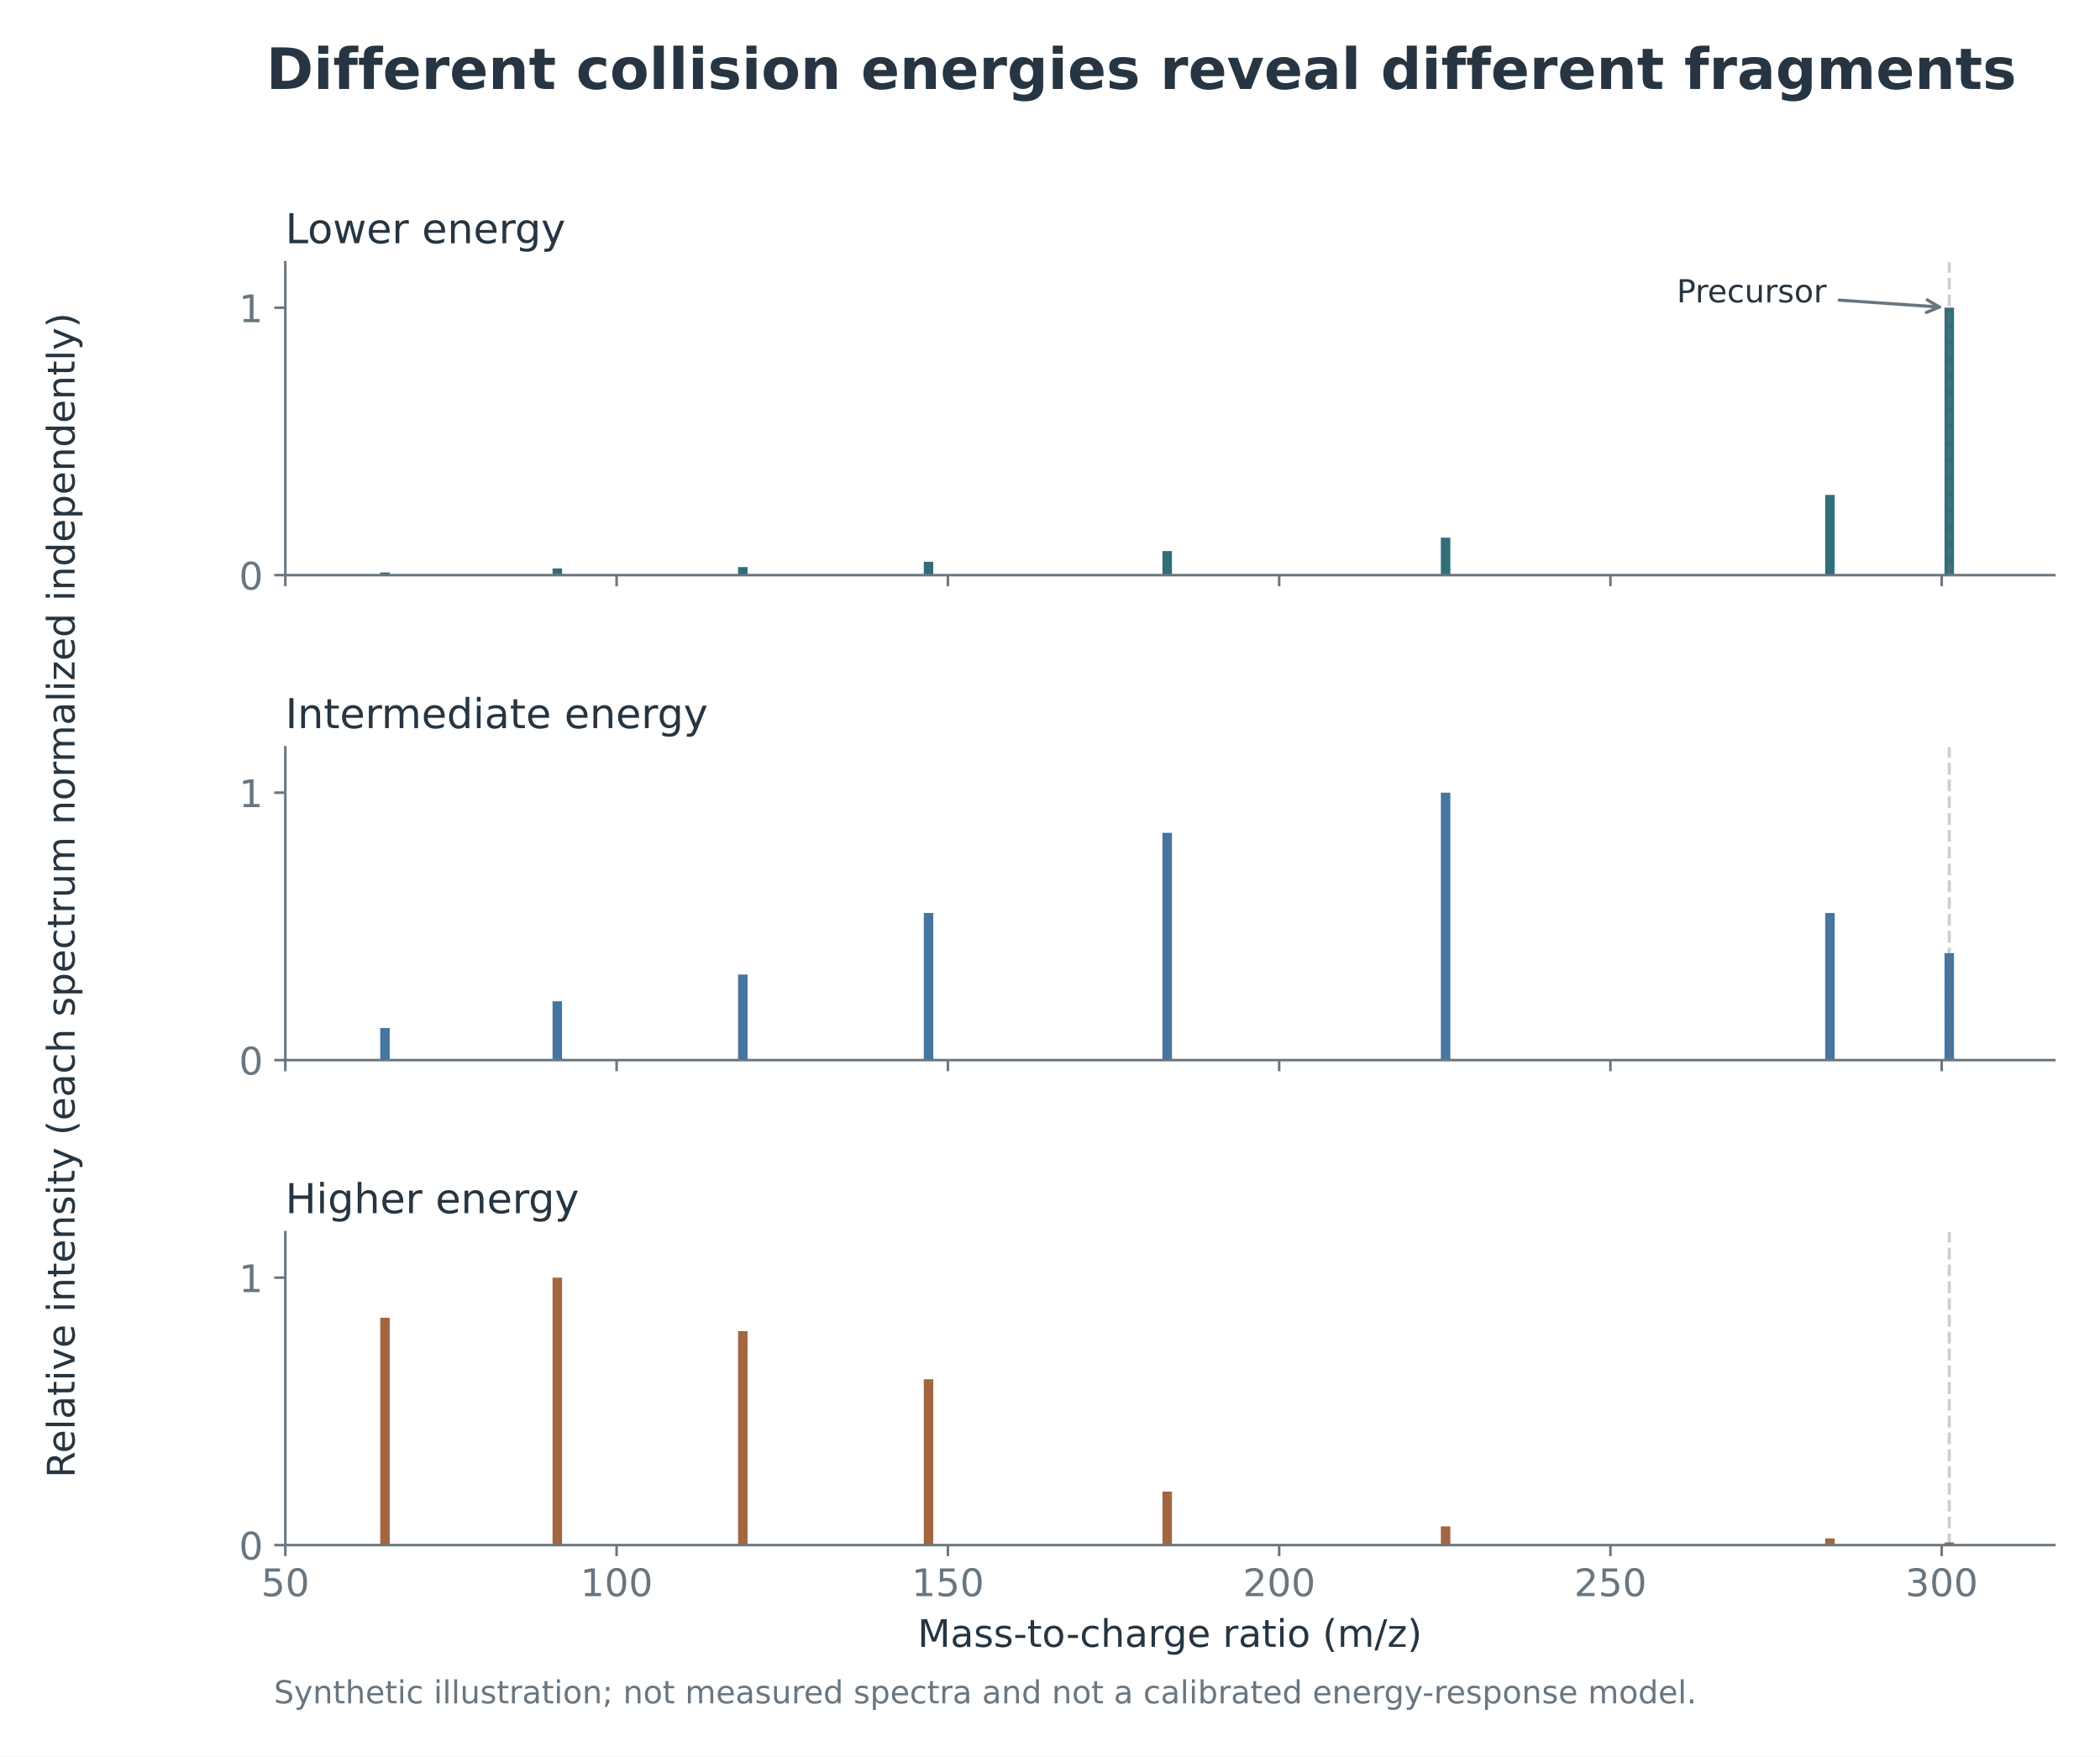
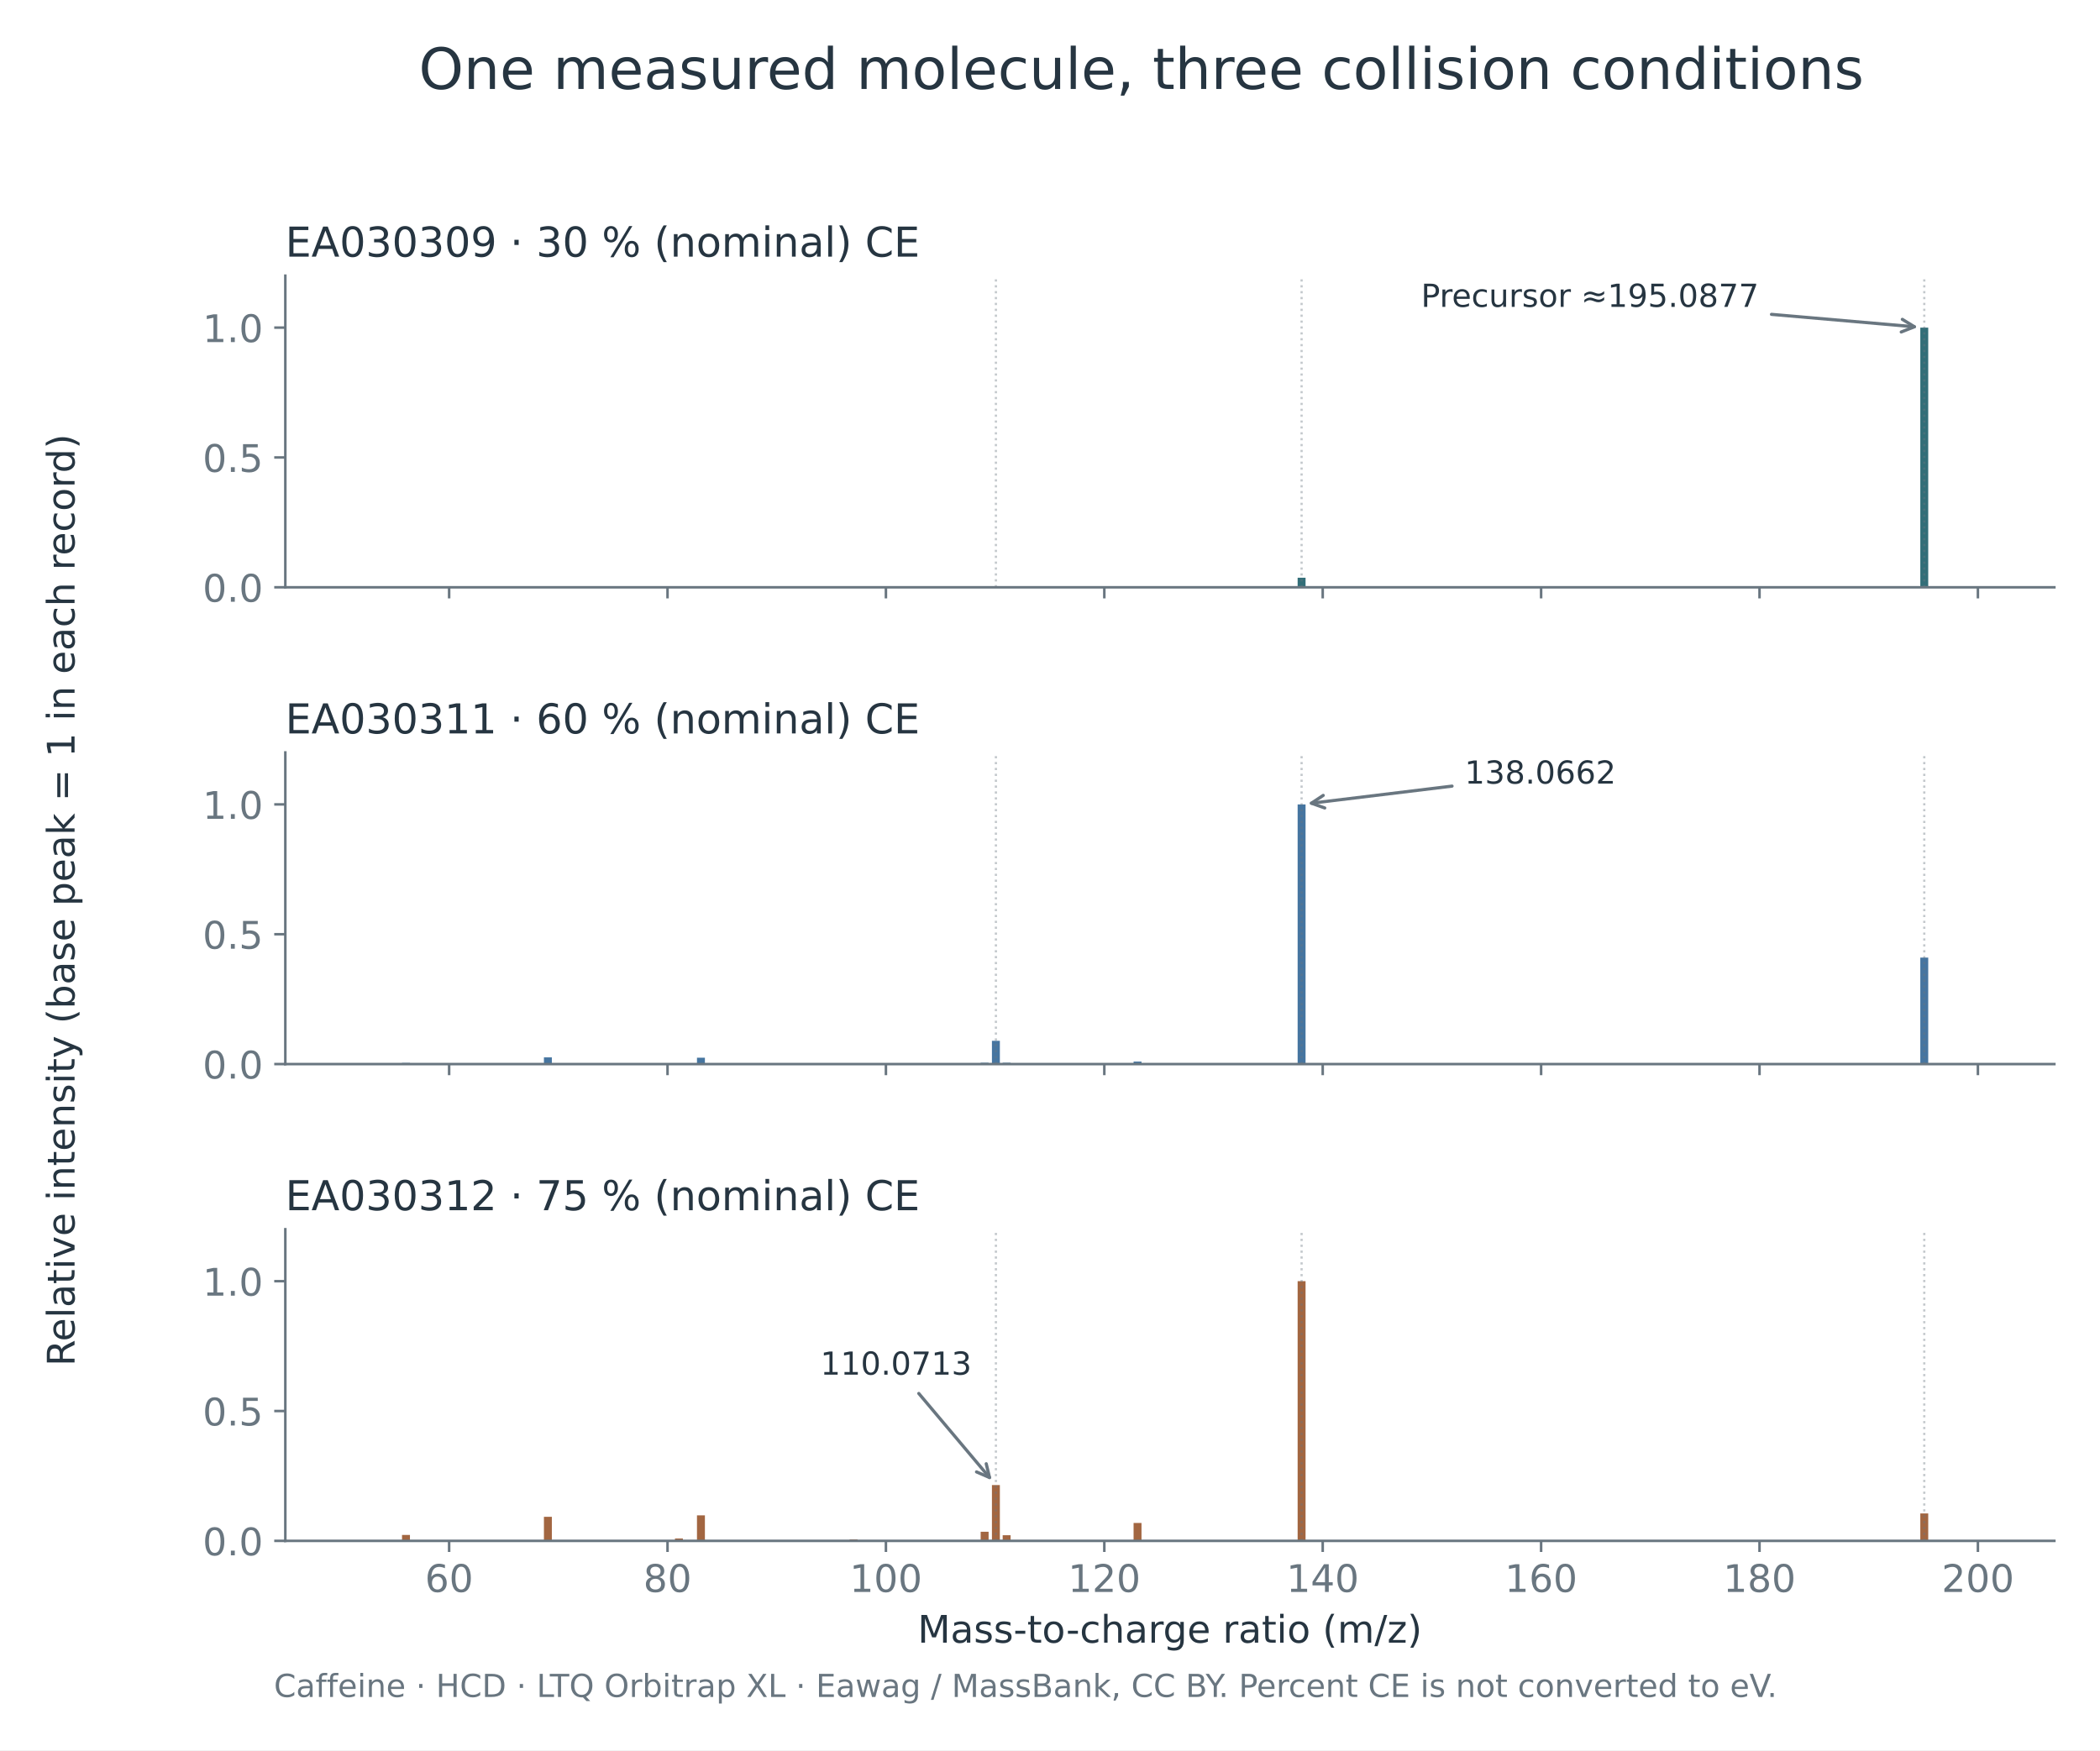
- <svg xmlns="http://www.w3.org/2000/svg" xmlns:xlink="http://www.w3.org/1999/xlink" width="662.4pt" height="554.174pt" viewBox="0 0 662.4 554.174" version="1.1">
+ <svg xmlns="http://www.w3.org/2000/svg" xmlns:xlink="http://www.w3.org/1999/xlink" width="662.4pt" height="552.194pt" viewBox="0 0 662.4 552.194" version="1.1">
  <defs>
    <style type="text/css">*{stroke-linejoin: round; stroke-linecap: butt}</style>
  </defs>
  <g id="figure_1">
    <g id="patch_1">
-       <path d="M 0 554.174 L 662.4 554.174 L 662.4 0 L 0 0 z " style="fill: #ffffff" />
+       <path d="M 0 552.194 L 662.4 552.194 L 662.4 0 L 0 0 z " style="fill: #ffffff" />
    </g>
    <g id="axes_1">
      <g id="patch_2">
-         <path d="M 90 181.438 L 648 181.438 L 648 82.728 L 90 82.728 z " style="fill: #ffffff" />
+         <path d="M 90 185.293 L 648 185.293 L 648 86.976 L 90 86.976 z " style="fill: #ffffff" />
      </g>
      <g id="matplotlib.axis_1">
        <g id="xtick_1">
          <g id="line2d_1">
            <defs>
-               <path id="m4b626ac005" d="M 0 0 L 0 3.5 " style="stroke: #697680; stroke-width: 0.8" />
+               <path id="mb71572cd0f" d="M 0 0 L 0 3.5 " style="stroke: #697680; stroke-width: 0.8" />
            </defs>
            <g>
-               <use xlink:href="#m4b626ac005" x="90" y="181.438" style="fill: #697680; stroke: #697680; stroke-width: 0.8" />
+               <use xlink:href="#mb71572cd0f" x="141.667" y="185.293" style="fill: #697680; stroke: #697680; stroke-width: 0.8" />
            </g>
          </g>
        </g>
        <g id="xtick_2">
          <g id="line2d_2">
            <g>
-               <use xlink:href="#m4b626ac005" x="194.494" y="181.438" style="fill: #697680; stroke: #697680; stroke-width: 0.8" />
+               <use xlink:href="#mb71572cd0f" x="210.556" y="185.293" style="fill: #697680; stroke: #697680; stroke-width: 0.8" />
            </g>
          </g>
        </g>
        <g id="xtick_3">
          <g id="line2d_3">
            <g>
-               <use xlink:href="#m4b626ac005" x="298.989" y="181.438" style="fill: #697680; stroke: #697680; stroke-width: 0.8" />
+               <use xlink:href="#mb71572cd0f" x="279.444" y="185.293" style="fill: #697680; stroke: #697680; stroke-width: 0.8" />
            </g>
          </g>
        </g>
        <g id="xtick_4">
          <g id="line2d_4">
            <g>
-               <use xlink:href="#m4b626ac005" x="403.483" y="181.438" style="fill: #697680; stroke: #697680; stroke-width: 0.8" />
+               <use xlink:href="#mb71572cd0f" x="348.333" y="185.293" style="fill: #697680; stroke: #697680; stroke-width: 0.8" />
            </g>
          </g>
        </g>
        <g id="xtick_5">
          <g id="line2d_5">
            <g>
-               <use xlink:href="#m4b626ac005" x="507.978" y="181.438" style="fill: #697680; stroke: #697680; stroke-width: 0.8" />
+               <use xlink:href="#mb71572cd0f" x="417.222" y="185.293" style="fill: #697680; stroke: #697680; stroke-width: 0.8" />
            </g>
          </g>
        </g>
        <g id="xtick_6">
          <g id="line2d_6">
            <g>
-               <use xlink:href="#m4b626ac005" x="612.472" y="181.438" style="fill: #697680; stroke: #697680; stroke-width: 0.8" />
+               <use xlink:href="#mb71572cd0f" x="486.111" y="185.293" style="fill: #697680; stroke: #697680; stroke-width: 0.8" />
+             </g>
+           </g>
+         </g>
+         <g id="xtick_7">
+           <g id="line2d_7">
+             <g>
+               <use xlink:href="#mb71572cd0f" x="555" y="185.293" style="fill: #697680; stroke: #697680; stroke-width: 0.8" />
+             </g>
+           </g>
+         </g>
+         <g id="xtick_8">
+           <g id="line2d_8">
+             <g>
+               <use xlink:href="#mb71572cd0f" x="623.889" y="185.293" style="fill: #697680; stroke: #697680; stroke-width: 0.8" />
            </g>
          </g>
        </g>
      </g>
      <g id="matplotlib.axis_2">
        <g id="ytick_1">
-           <g id="line2d_7">
+           <g id="line2d_9">
            <defs>
-               <path id="m50d3389487" d="M 0 0 L -3.5 0 " style="stroke: #697680; stroke-width: 0.8" />
+               <path id="mede7a6a76d" d="M 0 0 L -3.5 0 " style="stroke: #697680; stroke-width: 0.8" />
            </defs>
            <g>
-               <use xlink:href="#m50d3389487" x="90" y="181.438" style="fill: #697680; stroke: #697680; stroke-width: 0.8" />
+               <use xlink:href="#mede7a6a76d" x="90" y="185.293" style="fill: #697680; stroke: #697680; stroke-width: 0.8" />
            </g>
          </g>
          <g id="text_1">
-             <text style="font-size: 12px; font-family: 'DejaVu Sans'; text-anchor: end; fill: #697680" x="83" y="185.997" transform="rotate(-0 83 185.9968)">0</text>
+             <text style="font-size: 12px; font-family: 'DejaVu Sans'; text-anchor: end; fill: #697680" x="83" y="189.852" transform="rotate(-0 83 189.8518)">0.0</text>
          </g>
        </g>
        <g id="ytick_2">
-           <g id="line2d_8">
-             <g>
-               <use xlink:href="#m50d3389487" x="90" y="97.071" style="fill: #697680; stroke: #697680; stroke-width: 0.8" />
+           <g id="line2d_10">
+             <g>
+               <use xlink:href="#mede7a6a76d" x="90" y="144.328" style="fill: #697680; stroke: #697680; stroke-width: 0.8" />
            </g>
          </g>
          <g id="text_2">
-             <text style="font-size: 12px; font-family: 'DejaVu Sans'; text-anchor: end; fill: #697680" x="83" y="101.629" transform="rotate(-0 83 101.6291)">1</text>
+             <text style="font-size: 12px; font-family: 'DejaVu Sans'; text-anchor: end; fill: #697680" x="83" y="148.886" transform="rotate(-0 83 148.8863)">0.5</text>
+           </g>
+         </g>
+         <g id="ytick_3">
+           <g id="line2d_11">
+             <g>
+               <use xlink:href="#mede7a6a76d" x="90" y="103.362" style="fill: #697680; stroke: #697680; stroke-width: 0.8" />
+             </g>
+           </g>
+           <g id="text_3">
+             <text style="font-size: 12px; font-family: 'DejaVu Sans'; text-anchor: end; fill: #697680" x="83" y="107.921" transform="rotate(-0 83 107.9208)">1.0</text>
          </g>
        </g>
      </g>
      <g id="LineCollection_1">
-         <path d="M 121.432 181.438 L 121.432 180.595 " clip-path="url(#p27bd51d059)" style="fill: none; stroke: #326e78; stroke-width: 3" />
-         <path d="M 175.79 181.438 L 175.79 179.329 " clip-path="url(#p27bd51d059)" style="fill: none; stroke: #326e78; stroke-width: 3" />
-         <path d="M 234.307 181.438 L 234.307 178.907 " clip-path="url(#p27bd51d059)" style="fill: none; stroke: #326e78; stroke-width: 3" />
-         <path d="M 292.886 181.438 L 292.886 177.22 " clip-path="url(#p27bd51d059)" style="fill: none; stroke: #326e78; stroke-width: 3" />
-         <path d="M 368.164 181.438 L 368.164 173.845 " clip-path="url(#p27bd51d059)" style="fill: none; stroke: #326e78; stroke-width: 3" />
-         <path d="M 455.981 181.438 L 455.981 169.627 " clip-path="url(#p27bd51d059)" style="fill: none; stroke: #326e78; stroke-width: 3" />
-         <path d="M 577.216 181.438 L 577.216 156.128 " clip-path="url(#p27bd51d059)" style="fill: none; stroke: #326e78; stroke-width: 3" />
-         <path d="M 614.854 181.438 L 614.854 97.071 " clip-path="url(#p27bd51d059)" style="fill: none; stroke: #326e78; stroke-width: 3" />
-       </g>
-       <g id="line2d_9">
-         <path d="M 614.854 181.438 L 614.854 82.728 " clip-path="url(#p27bd51d059)" style="fill: none; stroke-dasharray: 3.7,1.6; stroke-dashoffset: 0; stroke: #697680; stroke-opacity: 0.35" />
+         <path d="M 410.561 185.293 L 410.561 182.268 " clip-path="url(#pfa5a21b426)" style="fill: none; stroke: #326e78; stroke-width: 2.5" />
+         <path d="M 606.969 185.293 L 606.969 103.362 " clip-path="url(#pfa5a21b426)" style="fill: none; stroke: #326e78; stroke-width: 2.5" />
+       </g>
+       <g id="line2d_12">
+         <path d="M 314.134 185.293 L 314.134 86.976 " clip-path="url(#pfa5a21b426)" style="fill: none; stroke-dasharray: 0.7,1.155; stroke-dashoffset: 0; stroke: #697680; stroke-opacity: 0.4; stroke-width: 0.7" />
+       </g>
+       <g id="line2d_13">
+         <path d="M 410.561 185.293 L 410.561 86.976 " clip-path="url(#pfa5a21b426)" style="fill: none; stroke-dasharray: 0.7,1.155; stroke-dashoffset: 0; stroke: #697680; stroke-opacity: 0.4; stroke-width: 0.7" />
+       </g>
+       <g id="line2d_14">
+         <path d="M 606.969 185.293 L 606.969 86.976 " clip-path="url(#pfa5a21b426)" style="fill: none; stroke-dasharray: 0.7,1.155; stroke-dashoffset: 0; stroke: #697680; stroke-opacity: 0.4; stroke-width: 0.7" />
      </g>
      <g id="patch_3">
-         <path d="M 90 181.438 L 90 82.728 " style="fill: none; stroke: #697680; stroke-width: 0.8; stroke-linejoin: miter; stroke-linecap: square" />
+         <path d="M 90 185.293 L 90 86.976 " style="fill: none; stroke: #697680; stroke-width: 0.8; stroke-linejoin: miter; stroke-linecap: square" />
      </g>
      <g id="patch_4">
-         <path d="M 90 181.438 L 648 181.438 " style="fill: none; stroke: #697680; stroke-width: 0.8; stroke-linejoin: miter; stroke-linecap: square" />
+         <path d="M 90 185.293 L 648 185.293 " style="fill: none; stroke: #697680; stroke-width: 0.8; stroke-linejoin: miter; stroke-linecap: square" />
      </g>
      <g id="patch_5">
-         <path d="M 580.152 94.685 Q 596.505 95.809 611.744 96.857 " style="fill: none; stroke: #697680; stroke-linecap: round" />
-         <path d="M 607.89 94.587 L 611.744 96.857 L 607.616 98.578 " style="fill: none; stroke: #697680; stroke-linecap: round" />
-       </g>
-       <g id="text_3">
-         <text style="font-size: 10px; font-family: 'DejaVu Sans'; text-anchor: start; fill: #263541" x="528.876" y="95.383" transform="rotate(-0 528.8764 95.38316)">Precursor</text>
+         <path d="M 558.775 99.18 Q 581.876 101.185 603.863 103.093 " style="fill: none; stroke: #697680; stroke-linecap: round" />
+         <path d="M 600.051 100.754 L 603.863 103.093 L 599.706 104.739 " style="fill: none; stroke: #697680; stroke-linecap: round" />
      </g>
      <g id="text_4">
-         <text style="font-size: 13px; font-family: 'DejaVu Sans'; text-anchor: start; fill: #263541" x="90" y="76.728" transform="rotate(-0 90 76.728)">Lower energy</text>
+         <text style="font-size: 10px; font-family: 'DejaVu Sans'; text-anchor: start; fill: #263541" x="448.222" y="96.808" transform="rotate(-0 448.2222 96.80772)">Precursor ≈195.0877</text>
+       </g>
+       <g id="text_5">
+         <text style="font-size: 13px; font-family: 'DejaVu Sans'; text-anchor: start; fill: #263541" x="90" y="80.976" transform="rotate(-0 90 80.976)">EA030309 · 30 % (nominal) CE</text>
      </g>
    </g>
    <g id="axes_2">
      <g id="patch_6">
-         <path d="M 90 334.439 L 648 334.439 L 648 235.729 L 90 235.729 z " style="fill: #ffffff" />
+         <path d="M 90 335.719 L 648 335.719 L 648 237.401 L 90 237.401 z " style="fill: #ffffff" />
      </g>
      <g id="matplotlib.axis_3">
-         <g id="xtick_7">
-           <g id="line2d_10">
-             <g>
-               <use xlink:href="#m4b626ac005" x="90" y="334.439" style="fill: #697680; stroke: #697680; stroke-width: 0.8" />
-             </g>
-           </g>
-         </g>
-         <g id="xtick_8">
-           <g id="line2d_11">
-             <g>
-               <use xlink:href="#m4b626ac005" x="194.494" y="334.439" style="fill: #697680; stroke: #697680; stroke-width: 0.8" />
-             </g>
-           </g>
-         </g>
        <g id="xtick_9">
-           <g id="line2d_12">
-             <g>
-               <use xlink:href="#m4b626ac005" x="298.989" y="334.439" style="fill: #697680; stroke: #697680; stroke-width: 0.8" />
+           <g id="line2d_15">
+             <g>
+               <use xlink:href="#mb71572cd0f" x="141.667" y="335.719" style="fill: #697680; stroke: #697680; stroke-width: 0.8" />
            </g>
          </g>
        </g>
        <g id="xtick_10">
-           <g id="line2d_13">
-             <g>
-               <use xlink:href="#m4b626ac005" x="403.483" y="334.439" style="fill: #697680; stroke: #697680; stroke-width: 0.8" />
+           <g id="line2d_16">
+             <g>
+               <use xlink:href="#mb71572cd0f" x="210.556" y="335.719" style="fill: #697680; stroke: #697680; stroke-width: 0.8" />
            </g>
          </g>
        </g>
        <g id="xtick_11">
-           <g id="line2d_14">
-             <g>
-               <use xlink:href="#m4b626ac005" x="507.978" y="334.439" style="fill: #697680; stroke: #697680; stroke-width: 0.8" />
+           <g id="line2d_17">
+             <g>
+               <use xlink:href="#mb71572cd0f" x="279.444" y="335.719" style="fill: #697680; stroke: #697680; stroke-width: 0.8" />
            </g>
          </g>
        </g>
        <g id="xtick_12">
-           <g id="line2d_15">
-             <g>
-               <use xlink:href="#m4b626ac005" x="612.472" y="334.439" style="fill: #697680; stroke: #697680; stroke-width: 0.8" />
-             </g>
-           </g>
-         </g>
-       </g>
-       <g id="matplotlib.axis_4">
-         <g id="ytick_3">
-           <g id="line2d_16">
-             <g>
-               <use xlink:href="#m50d3389487" x="90" y="334.439" style="fill: #697680; stroke: #697680; stroke-width: 0.8" />
-             </g>
-           </g>
-           <g id="text_5">
-             <text style="font-size: 12px; font-family: 'DejaVu Sans'; text-anchor: end; fill: #697680" x="83" y="338.998" transform="rotate(-0 83 338.9977)">0</text>
-           </g>
-         </g>
-         <g id="ytick_4">
-           <g id="line2d_17">
-             <g>
-               <use xlink:href="#m50d3389487" x="90" y="250.071" style="fill: #697680; stroke: #697680; stroke-width: 0.8" />
-             </g>
-           </g>
-           <g id="text_6">
-             <text style="font-size: 12px; font-family: 'DejaVu Sans'; text-anchor: end; fill: #697680" x="83" y="254.63" transform="rotate(-0 83 254.63)">1</text>
-           </g>
-         </g>
-       </g>
-       <g id="LineCollection_2">
-         <path d="M 121.432 334.439 L 121.432 324.315 " clip-path="url(#pa63d6130bf)" style="fill: none; stroke: #4675a0; stroke-width: 3" />
-         <path d="M 175.79 334.439 L 175.79 315.878 " clip-path="url(#pa63d6130bf)" style="fill: none; stroke: #4675a0; stroke-width: 3" />
-         <path d="M 234.307 334.439 L 234.307 307.441 " clip-path="url(#pa63d6130bf)" style="fill: none; stroke: #4675a0; stroke-width: 3" />
-         <path d="M 292.886 334.439 L 292.886 288.037 " clip-path="url(#pa63d6130bf)" style="fill: none; stroke: #4675a0; stroke-width: 3" />
-         <path d="M 368.164 334.439 L 368.164 262.727 " clip-path="url(#pa63d6130bf)" style="fill: none; stroke: #4675a0; stroke-width: 3" />
-         <path d="M 455.981 334.439 L 455.981 250.071 " clip-path="url(#pa63d6130bf)" style="fill: none; stroke: #4675a0; stroke-width: 3" />
-         <path d="M 577.216 334.439 L 577.216 288.037 " clip-path="url(#pa63d6130bf)" style="fill: none; stroke: #4675a0; stroke-width: 3" />
-         <path d="M 614.854 334.439 L 614.854 300.692 " clip-path="url(#pa63d6130bf)" style="fill: none; stroke: #4675a0; stroke-width: 3" />
-       </g>
-       <g id="line2d_18">
-         <path d="M 614.854 334.439 L 614.854 235.729 " clip-path="url(#pa63d6130bf)" style="fill: none; stroke-dasharray: 3.7,1.6; stroke-dashoffset: 0; stroke: #697680; stroke-opacity: 0.35" />
-       </g>
-       <g id="patch_7">
-         <path d="M 90 334.439 L 90 235.729 " style="fill: none; stroke: #697680; stroke-width: 0.8; stroke-linejoin: miter; stroke-linecap: square" />
-       </g>
-       <g id="patch_8">
-         <path d="M 90 334.439 L 648 334.439 " style="fill: none; stroke: #697680; stroke-width: 0.8; stroke-linejoin: miter; stroke-linecap: square" />
-       </g>
-       <g id="text_7">
-         <text style="font-size: 13px; font-family: 'DejaVu Sans'; text-anchor: start; fill: #263541" x="90" y="229.729" transform="rotate(-0 90 229.7289)">Intermediate energy</text>
-       </g>
-     </g>
-     <g id="axes_3">
-       <g id="patch_9">
-         <path d="M 90 487.44 L 648 487.44 L 648 388.73 L 90 388.73 z " style="fill: #ffffff" />
-       </g>
-       <g id="matplotlib.axis_5">
+           <g id="line2d_18">
+             <g>
+               <use xlink:href="#mb71572cd0f" x="348.333" y="335.719" style="fill: #697680; stroke: #697680; stroke-width: 0.8" />
+             </g>
+           </g>
+         </g>
        <g id="xtick_13">
          <g id="line2d_19">
            <g>
-               <use xlink:href="#m4b626ac005" x="90" y="487.44" style="fill: #697680; stroke: #697680; stroke-width: 0.8" />
-             </g>
-           </g>
-           <g id="text_8">
-             <text style="font-size: 12px; font-family: 'DejaVu Sans'; text-anchor: middle; fill: #697680" x="90" y="503.557" transform="rotate(-0 90 503.5572)">50</text>
+               <use xlink:href="#mb71572cd0f" x="417.222" y="335.719" style="fill: #697680; stroke: #697680; stroke-width: 0.8" />
+             </g>
          </g>
        </g>
        <g id="xtick_14">
          <g id="line2d_20">
            <g>
-               <use xlink:href="#m4b626ac005" x="194.494" y="487.44" style="fill: #697680; stroke: #697680; stroke-width: 0.8" />
-             </g>
-           </g>
-           <g id="text_9">
-             <text style="font-size: 12px; font-family: 'DejaVu Sans'; text-anchor: middle; fill: #697680" x="194.494" y="503.557" transform="rotate(-0 194.4944 503.5572)">100</text>
+               <use xlink:href="#mb71572cd0f" x="486.111" y="335.719" style="fill: #697680; stroke: #697680; stroke-width: 0.8" />
+             </g>
          </g>
        </g>
        <g id="xtick_15">
          <g id="line2d_21">
            <g>
-               <use xlink:href="#m4b626ac005" x="298.989" y="487.44" style="fill: #697680; stroke: #697680; stroke-width: 0.8" />
-             </g>
-           </g>
-           <g id="text_10">
-             <text style="font-size: 12px; font-family: 'DejaVu Sans'; text-anchor: middle; fill: #697680" x="298.989" y="503.557" transform="rotate(-0 298.9888 503.5572)">150</text>
+               <use xlink:href="#mb71572cd0f" x="555" y="335.719" style="fill: #697680; stroke: #697680; stroke-width: 0.8" />
+             </g>
          </g>
        </g>
        <g id="xtick_16">
          <g id="line2d_22">
            <g>
-               <use xlink:href="#m4b626ac005" x="403.483" y="487.44" style="fill: #697680; stroke: #697680; stroke-width: 0.8" />
+               <use xlink:href="#mb71572cd0f" x="623.889" y="335.719" style="fill: #697680; stroke: #697680; stroke-width: 0.8" />
+             </g>
+           </g>
+         </g>
+       </g>
+       <g id="matplotlib.axis_4">
+         <g id="ytick_4">
+           <g id="line2d_23">
+             <g>
+               <use xlink:href="#mede7a6a76d" x="90" y="335.719" style="fill: #697680; stroke: #697680; stroke-width: 0.8" />
+             </g>
+           </g>
+           <g id="text_6">
+             <text style="font-size: 12px; font-family: 'DejaVu Sans'; text-anchor: end; fill: #697680" x="83" y="340.277" transform="rotate(-0 83 340.2772)">0.0</text>
+           </g>
+         </g>
+         <g id="ytick_5">
+           <g id="line2d_24">
+             <g>
+               <use xlink:href="#mede7a6a76d" x="90" y="294.753" style="fill: #697680; stroke: #697680; stroke-width: 0.8" />
+             </g>
+           </g>
+           <g id="text_7">
+             <text style="font-size: 12px; font-family: 'DejaVu Sans'; text-anchor: end; fill: #697680" x="83" y="299.312" transform="rotate(-0 83 299.3117)">0.5</text>
+           </g>
+         </g>
+         <g id="ytick_6">
+           <g id="line2d_25">
+             <g>
+               <use xlink:href="#mede7a6a76d" x="90" y="253.788" style="fill: #697680; stroke: #697680; stroke-width: 0.8" />
+             </g>
+           </g>
+           <g id="text_8">
+             <text style="font-size: 12px; font-family: 'DejaVu Sans'; text-anchor: end; fill: #697680" x="83" y="258.346" transform="rotate(-0 83 258.3462)">1.0</text>
+           </g>
+         </g>
+       </g>
+       <g id="LineCollection_2">
+         <path d="M 128.059 335.719 L 128.059 335.343 " clip-path="url(#p69c0c97204)" style="fill: none; stroke: #4675a0; stroke-width: 2.5" />
+         <path d="M 172.821 335.719 L 172.821 333.6 " clip-path="url(#p69c0c97204)" style="fill: none; stroke: #4675a0; stroke-width: 2.5" />
+         <path d="M 221.097 335.719 L 221.097 333.715 " clip-path="url(#p69c0c97204)" style="fill: none; stroke: #4675a0; stroke-width: 2.5" />
+         <path d="M 310.58 335.719 L 310.58 335.302 " clip-path="url(#p69c0c97204)" style="fill: none; stroke: #4675a0; stroke-width: 2.5" />
+         <path d="M 314.134 335.719 L 314.134 328.371 " clip-path="url(#p69c0c97204)" style="fill: none; stroke: #4675a0; stroke-width: 2.5" />
+         <path d="M 317.523 335.719 L 317.523 335.289 " clip-path="url(#p69c0c97204)" style="fill: none; stroke: #4675a0; stroke-width: 2.5" />
+         <path d="M 358.814 335.719 L 358.814 334.92 " clip-path="url(#p69c0c97204)" style="fill: none; stroke: #4675a0; stroke-width: 2.5" />
+         <path d="M 410.561 335.719 L 410.561 253.788 " clip-path="url(#p69c0c97204)" style="fill: none; stroke: #4675a0; stroke-width: 2.5" />
+         <path d="M 606.968 335.719 L 606.968 302.132 " clip-path="url(#p69c0c97204)" style="fill: none; stroke: #4675a0; stroke-width: 2.5" />
+       </g>
+       <g id="line2d_26">
+         <path d="M 314.134 335.719 L 314.134 237.401 " clip-path="url(#p69c0c97204)" style="fill: none; stroke-dasharray: 0.7,1.155; stroke-dashoffset: 0; stroke: #697680; stroke-opacity: 0.4; stroke-width: 0.7" />
+       </g>
+       <g id="line2d_27">
+         <path d="M 410.561 335.719 L 410.561 237.401 " clip-path="url(#p69c0c97204)" style="fill: none; stroke-dasharray: 0.7,1.155; stroke-dashoffset: 0; stroke: #697680; stroke-opacity: 0.4; stroke-width: 0.7" />
+       </g>
+       <g id="line2d_28">
+         <path d="M 606.969 335.719 L 606.969 237.401 " clip-path="url(#p69c0c97204)" style="fill: none; stroke-dasharray: 0.7,1.155; stroke-dashoffset: 0; stroke: #697680; stroke-opacity: 0.4; stroke-width: 0.7" />
+       </g>
+       <g id="patch_7">
+         <path d="M 90 335.719 L 90 237.401 " style="fill: none; stroke: #697680; stroke-width: 0.8; stroke-linejoin: miter; stroke-linecap: square" />
+       </g>
+       <g id="patch_8">
+         <path d="M 90 335.719 L 648 335.719 " style="fill: none; stroke: #697680; stroke-width: 0.8; stroke-linejoin: miter; stroke-linecap: square" />
+       </g>
+       <g id="patch_9">
+         <path d="M 458.015 248.02 Q 435.28 250.783 413.655 253.412 " style="fill: none; stroke: #697680; stroke-linecap: round" />
+         <path d="M 417.867 254.914 L 413.655 253.412 L 417.385 250.944 " style="fill: none; stroke: #697680; stroke-linecap: round" />
+       </g>
+       <g id="text_9">
+         <text style="font-size: 10px; font-family: 'DejaVu Sans'; text-anchor: start; fill: #263541" x="462" y="247.233" transform="rotate(-0 462 247.2331)">138.0662</text>
+       </g>
+       <g id="text_10">
+         <text style="font-size: 13px; font-family: 'DejaVu Sans'; text-anchor: start; fill: #263541" x="90" y="231.401" transform="rotate(-0 90 231.4014)">EA030311 · 60 % (nominal) CE</text>
+       </g>
+     </g>
+     <g id="axes_3">
+       <g id="patch_10">
+         <path d="M 90 486.144 L 648 486.144 L 648 387.827 L 90 387.827 z " style="fill: #ffffff" />
+       </g>
+       <g id="matplotlib.axis_5">
+         <g id="xtick_17">
+           <g id="line2d_29">
+             <g>
+               <use xlink:href="#mb71572cd0f" x="141.667" y="486.144" style="fill: #697680; stroke: #697680; stroke-width: 0.8" />
            </g>
          </g>
          <g id="text_11">
-             <text style="font-size: 12px; font-family: 'DejaVu Sans'; text-anchor: middle; fill: #697680" x="403.483" y="503.557" transform="rotate(-0 403.4831 503.5572)">200</text>
-           </g>
-         </g>
-         <g id="xtick_17">
-           <g id="line2d_23">
-             <g>
-               <use xlink:href="#m4b626ac005" x="507.978" y="487.44" style="fill: #697680; stroke: #697680; stroke-width: 0.8" />
+             <text style="font-size: 12px; font-family: 'DejaVu Sans'; text-anchor: middle; fill: #697680" x="141.667" y="502.261" transform="rotate(-0 141.6667 502.2612)">60</text>
+           </g>
+         </g>
+         <g id="xtick_18">
+           <g id="line2d_30">
+             <g>
+               <use xlink:href="#mb71572cd0f" x="210.556" y="486.144" style="fill: #697680; stroke: #697680; stroke-width: 0.8" />
            </g>
          </g>
          <g id="text_12">
-             <text style="font-size: 12px; font-family: 'DejaVu Sans'; text-anchor: middle; fill: #697680" x="507.978" y="503.557" transform="rotate(-0 507.9775 503.5572)">250</text>
-           </g>
-         </g>
-         <g id="xtick_18">
-           <g id="line2d_24">
-             <g>
-               <use xlink:href="#m4b626ac005" x="612.472" y="487.44" style="fill: #697680; stroke: #697680; stroke-width: 0.8" />
+             <text style="font-size: 12px; font-family: 'DejaVu Sans'; text-anchor: middle; fill: #697680" x="210.556" y="502.261" transform="rotate(-0 210.5556 502.2612)">80</text>
+           </g>
+         </g>
+         <g id="xtick_19">
+           <g id="line2d_31">
+             <g>
+               <use xlink:href="#mb71572cd0f" x="279.444" y="486.144" style="fill: #697680; stroke: #697680; stroke-width: 0.8" />
            </g>
          </g>
          <g id="text_13">
-             <text style="font-size: 12px; font-family: 'DejaVu Sans'; text-anchor: middle; fill: #697680" x="612.472" y="503.557" transform="rotate(-0 612.4719 503.5572)">300</text>
-           </g>
-         </g>
-         <g id="text_14">
-           <text style="font-size: 12px; font-family: 'DejaVu Sans'; text-anchor: middle; fill: #263541" x="369" y="519.558" transform="rotate(-0 369 519.5581)">Mass-to-charge ratio (m/z)</text>
+             <text style="font-size: 12px; font-family: 'DejaVu Sans'; text-anchor: middle; fill: #697680" x="279.444" y="502.261" transform="rotate(-0 279.4444 502.2612)">100</text>
+           </g>
+         </g>
+         <g id="xtick_20">
+           <g id="line2d_32">
+             <g>
+               <use xlink:href="#mb71572cd0f" x="348.333" y="486.144" style="fill: #697680; stroke: #697680; stroke-width: 0.8" />
+             </g>
+           </g>
+           <g id="text_14">
+             <text style="font-size: 12px; font-family: 'DejaVu Sans'; text-anchor: middle; fill: #697680" x="348.333" y="502.261" transform="rotate(-0 348.3333 502.2612)">120</text>
+           </g>
+         </g>
+         <g id="xtick_21">
+           <g id="line2d_33">
+             <g>
+               <use xlink:href="#mb71572cd0f" x="417.222" y="486.144" style="fill: #697680; stroke: #697680; stroke-width: 0.8" />
+             </g>
+           </g>
+           <g id="text_15">
+             <text style="font-size: 12px; font-family: 'DejaVu Sans'; text-anchor: middle; fill: #697680" x="417.222" y="502.261" transform="rotate(-0 417.2222 502.2612)">140</text>
+           </g>
+         </g>
+         <g id="xtick_22">
+           <g id="line2d_34">
+             <g>
+               <use xlink:href="#mb71572cd0f" x="486.111" y="486.144" style="fill: #697680; stroke: #697680; stroke-width: 0.8" />
+             </g>
+           </g>
+           <g id="text_16">
+             <text style="font-size: 12px; font-family: 'DejaVu Sans'; text-anchor: middle; fill: #697680" x="486.111" y="502.261" transform="rotate(-0 486.1111 502.2612)">160</text>
+           </g>
+         </g>
+         <g id="xtick_23">
+           <g id="line2d_35">
+             <g>
+               <use xlink:href="#mb71572cd0f" x="555" y="486.144" style="fill: #697680; stroke: #697680; stroke-width: 0.8" />
+             </g>
+           </g>
+           <g id="text_17">
+             <text style="font-size: 12px; font-family: 'DejaVu Sans'; text-anchor: middle; fill: #697680" x="555" y="502.261" transform="rotate(-0 555 502.2612)">180</text>
+           </g>
+         </g>
+         <g id="xtick_24">
+           <g id="line2d_36">
+             <g>
+               <use xlink:href="#mb71572cd0f" x="623.889" y="486.144" style="fill: #697680; stroke: #697680; stroke-width: 0.8" />
+             </g>
+           </g>
+           <g id="text_18">
+             <text style="font-size: 12px; font-family: 'DejaVu Sans'; text-anchor: middle; fill: #697680" x="623.889" y="502.261" transform="rotate(-0 623.8889 502.2612)">200</text>
+           </g>
+         </g>
+         <g id="text_19">
+           <text style="font-size: 12px; font-family: 'DejaVu Sans'; text-anchor: middle; fill: #263541" x="369" y="518.262" transform="rotate(-0 369 518.2621)">Mass-to-charge ratio (m/z)</text>
        </g>
      </g>
      <g id="matplotlib.axis_6">
-         <g id="ytick_5">
-           <g id="line2d_25">
-             <g>
-               <use xlink:href="#m50d3389487" x="90" y="487.44" style="fill: #697680; stroke: #697680; stroke-width: 0.8" />
-             </g>
-           </g>
-           <g id="text_15">
-             <text style="font-size: 12px; font-family: 'DejaVu Sans'; text-anchor: end; fill: #697680" x="83" y="491.999" transform="rotate(-0 83 491.9986)">0</text>
-           </g>
-         </g>
-         <g id="ytick_6">
-           <g id="line2d_26">
-             <g>
-               <use xlink:href="#m50d3389487" x="90" y="403.072" style="fill: #697680; stroke: #697680; stroke-width: 0.8" />
-             </g>
-           </g>
-           <g id="text_16">
-             <text style="font-size: 12px; font-family: 'DejaVu Sans'; text-anchor: end; fill: #697680" x="83" y="407.631" transform="rotate(-0 83 407.6309)">1</text>
+         <g id="ytick_7">
+           <g id="line2d_37">
+             <g>
+               <use xlink:href="#mede7a6a76d" x="90" y="486.144" style="fill: #697680; stroke: #697680; stroke-width: 0.8" />
+             </g>
+           </g>
+           <g id="text_20">
+             <text style="font-size: 12px; font-family: 'DejaVu Sans'; text-anchor: end; fill: #697680" x="83" y="490.703" transform="rotate(-0 83 490.7026)">0.0</text>
+           </g>
+         </g>
+         <g id="ytick_8">
+           <g id="line2d_38">
+             <g>
+               <use xlink:href="#mede7a6a76d" x="90" y="445.178" style="fill: #697680; stroke: #697680; stroke-width: 0.8" />
+             </g>
+           </g>
+           <g id="text_21">
+             <text style="font-size: 12px; font-family: 'DejaVu Sans'; text-anchor: end; fill: #697680" x="83" y="449.737" transform="rotate(-0 83 449.7371)">0.5</text>
+           </g>
+         </g>
+         <g id="ytick_9">
+           <g id="line2d_39">
+             <g>
+               <use xlink:href="#mede7a6a76d" x="90" y="404.213" style="fill: #697680; stroke: #697680; stroke-width: 0.8" />
+             </g>
+           </g>
+           <g id="text_22">
+             <text style="font-size: 12px; font-family: 'DejaVu Sans'; text-anchor: end; fill: #697680" x="83" y="408.772" transform="rotate(-0 83 408.7716)">1.0</text>
          </g>
        </g>
      </g>
      <g id="LineCollection_3">
-         <path d="M 121.432 487.44 L 121.432 415.727 " clip-path="url(#p64c041b84f)" style="fill: none; stroke: #a26641; stroke-width: 3" />
-         <path d="M 175.79 487.44 L 175.79 403.072 " clip-path="url(#p64c041b84f)" style="fill: none; stroke: #a26641; stroke-width: 3" />
-         <path d="M 234.307 487.44 L 234.307 419.946 " clip-path="url(#p64c041b84f)" style="fill: none; stroke: #a26641; stroke-width: 3" />
-         <path d="M 292.886 487.44 L 292.886 435.132 " clip-path="url(#p64c041b84f)" style="fill: none; stroke: #a26641; stroke-width: 3" />
-         <path d="M 368.164 487.44 L 368.164 470.566 " clip-path="url(#p64c041b84f)" style="fill: none; stroke: #a26641; stroke-width: 3" />
-         <path d="M 455.981 487.44 L 455.981 481.534 " clip-path="url(#p64c041b84f)" style="fill: none; stroke: #a26641; stroke-width: 3" />
-         <path d="M 577.216 487.44 L 577.216 485.331 " clip-path="url(#p64c041b84f)" style="fill: none; stroke: #a26641; stroke-width: 3" />
-         <path d="M 614.854 487.44 L 614.854 486.596 " clip-path="url(#p64c041b84f)" style="fill: none; stroke: #a26641; stroke-width: 3" />
-       </g>
-       <g id="line2d_27">
-         <path d="M 614.854 487.44 L 614.854 388.73 " clip-path="url(#p64c041b84f)" style="fill: none; stroke-dasharray: 3.7,1.6; stroke-dashoffset: 0; stroke: #697680; stroke-opacity: 0.35" />
-       </g>
-       <g id="patch_10">
-         <path d="M 90 487.44 L 90 388.73 " style="fill: none; stroke: #697680; stroke-width: 0.8; stroke-linejoin: miter; stroke-linecap: square" />
+         <path d="M 128.059 486.144 L 128.059 484.283 " clip-path="url(#p02aed4496f)" style="fill: none; stroke: #a26641; stroke-width: 2.5" />
+         <path d="M 172.821 486.144 L 172.821 478.552 " clip-path="url(#p02aed4496f)" style="fill: none; stroke: #a26641; stroke-width: 2.5" />
+         <path d="M 214.154 486.144 L 214.154 485.39 " clip-path="url(#p02aed4496f)" style="fill: none; stroke: #a26641; stroke-width: 2.5" />
+         <path d="M 221.097 486.144 L 221.097 478.099 " clip-path="url(#p02aed4496f)" style="fill: none; stroke: #a26641; stroke-width: 2.5" />
+         <path d="M 269.248 486.144 L 269.248 485.665 " clip-path="url(#p02aed4496f)" style="fill: none; stroke: #a26641; stroke-width: 2.5" />
+         <path d="M 310.581 486.144 L 310.581 483.269 " clip-path="url(#p02aed4496f)" style="fill: none; stroke: #a26641; stroke-width: 2.5" />
+         <path d="M 314.134 486.144 L 314.134 468.545 " clip-path="url(#p02aed4496f)" style="fill: none; stroke: #a26641; stroke-width: 2.5" />
+         <path d="M 317.524 486.144 L 317.524 484.358 " clip-path="url(#p02aed4496f)" style="fill: none; stroke: #a26641; stroke-width: 2.5" />
+         <path d="M 358.813 486.144 L 358.813 480.497 " clip-path="url(#p02aed4496f)" style="fill: none; stroke: #a26641; stroke-width: 2.5" />
+         <path d="M 410.561 486.144 L 410.561 404.213 " clip-path="url(#p02aed4496f)" style="fill: none; stroke: #a26641; stroke-width: 2.5" />
+         <path d="M 606.969 486.144 L 606.969 477.488 " clip-path="url(#p02aed4496f)" style="fill: none; stroke: #a26641; stroke-width: 2.5" />
+       </g>
+       <g id="line2d_40">
+         <path d="M 314.134 486.144 L 314.134 387.827 " clip-path="url(#p02aed4496f)" style="fill: none; stroke-dasharray: 0.7,1.155; stroke-dashoffset: 0; stroke: #697680; stroke-opacity: 0.4; stroke-width: 0.7" />
+       </g>
+       <g id="line2d_41">
+         <path d="M 410.561 486.144 L 410.561 387.827 " clip-path="url(#p02aed4496f)" style="fill: none; stroke-dasharray: 0.7,1.155; stroke-dashoffset: 0; stroke: #697680; stroke-opacity: 0.4; stroke-width: 0.7" />
+       </g>
+       <g id="line2d_42">
+         <path d="M 606.969 486.144 L 606.969 387.827 " clip-path="url(#p02aed4496f)" style="fill: none; stroke-dasharray: 0.7,1.155; stroke-dashoffset: 0; stroke: #697680; stroke-opacity: 0.4; stroke-width: 0.7" />
      </g>
      <g id="patch_11">
-         <path d="M 90 487.44 L 648 487.44 " style="fill: none; stroke: #697680; stroke-width: 0.8; stroke-linejoin: miter; stroke-linecap: square" />
-       </g>
-       <g id="text_17">
-         <text style="font-size: 13px; font-family: 'DejaVu Sans'; text-anchor: start; fill: #263541" x="90" y="382.73" transform="rotate(-0 90 382.7298)">Higher energy</text>
-       </g>
-     </g>
-     <g id="text_18">
-       <text style="font-size: 12px; font-family: 'DejaVu Sans'; fill: #263541" transform="translate(23.51813 466.2313) rotate(-90)">Relative intensity (each spectrum normalized independently)</text>
-     </g>
-     <g id="text_19">
-       <text style="font-weight: 700; font-size: 18px; font-family: 'DejaVu Sans'; text-anchor: middle; fill: #263541" x="360" y="28.077" transform="rotate(-0 360 28.07719)">Different collision energies reveal different fragments</text>
-     </g>
-     <g id="text_20">
-       <text style="font-size: 10px; font-family: 'DejaVu Sans'; text-anchor: start; fill: #697680" x="86.4" y="537.372" transform="rotate(-0 86.4 537.372)">Synthetic illustration; not measured spectra and not a calibrated energy-response model.</text>
+         <path d="M 90 486.144 L 90 387.827 " style="fill: none; stroke: #697680; stroke-width: 0.8; stroke-linejoin: miter; stroke-linecap: square" />
+       </g>
+       <g id="patch_12">
+         <path d="M 90 486.144 L 648 486.144 " style="fill: none; stroke: #697680; stroke-width: 0.8; stroke-linejoin: miter; stroke-linecap: square" />
+       </g>
+       <g id="patch_13">
+         <path d="M 289.809 439.636 Q 301.329 453.327 312.129 466.162 " style="fill: none; stroke: #697680; stroke-linecap: round" />
+         <path d="M 311.084 461.813 L 312.129 466.162 L 308.023 464.389 " style="fill: none; stroke: #697680; stroke-linecap: round" />
+       </g>
+       <g id="text_23">
+         <text style="font-size: 10px; font-family: 'DejaVu Sans'; text-anchor: start; fill: #263541" x="258.778" y="433.708" transform="rotate(-0 258.7778 433.7081)">110.0713</text>
+       </g>
+       <g id="text_24">
+         <text style="font-size: 13px; font-family: 'DejaVu Sans'; text-anchor: start; fill: #263541" x="90" y="381.827" transform="rotate(-0 90 381.8268)">EA030312 · 75 % (nominal) CE</text>
+       </g>
+     </g>
+     <g id="text_25">
+       <text style="font-size: 12px; font-family: 'DejaVu Sans'; fill: #263541" transform="translate(23.51813 431.0224) rotate(-90)">Relative intensity (base peak = 1 in each record)</text>
+     </g>
+     <g id="text_26">
+       <text style="font-size: 18px; font-family: 'DejaVu Sans'; text-anchor: middle; fill: #263541" x="360" y="28.077" transform="rotate(-0 360 28.07719)">One measured molecule, three collision conditions</text>
+     </g>
+     <g id="text_27">
+       <text style="font-size: 10px; font-family: 'DejaVu Sans'; text-anchor: start; fill: #697680" x="86.4" y="535.392" transform="rotate(-0 86.4 535.392)">Caffeine · HCD · LTQ Orbitrap XL · Eawag / MassBank, CC BY. Percent CE is not converted to eV.</text>
    </g>
  </g>
  <defs>
-     <clipPath id="p27bd51d059">
-       <rect x="90" y="82.728" width="558" height="98.71" />
+     <clipPath id="pfa5a21b426">
+       <rect x="90" y="86.976" width="558" height="98.317" />
    </clipPath>
-     <clipPath id="pa63d6130bf">
-       <rect x="90" y="235.729" width="558" height="98.71" />
+     <clipPath id="p69c0c97204">
+       <rect x="90" y="237.401" width="558" height="98.317" />
    </clipPath>
-     <clipPath id="p64c041b84f">
-       <rect x="90" y="388.73" width="558" height="98.71" />
+     <clipPath id="p02aed4496f">
+       <rect x="90" y="387.827" width="558" height="98.317" />
    </clipPath>
  </defs>
</svg>
